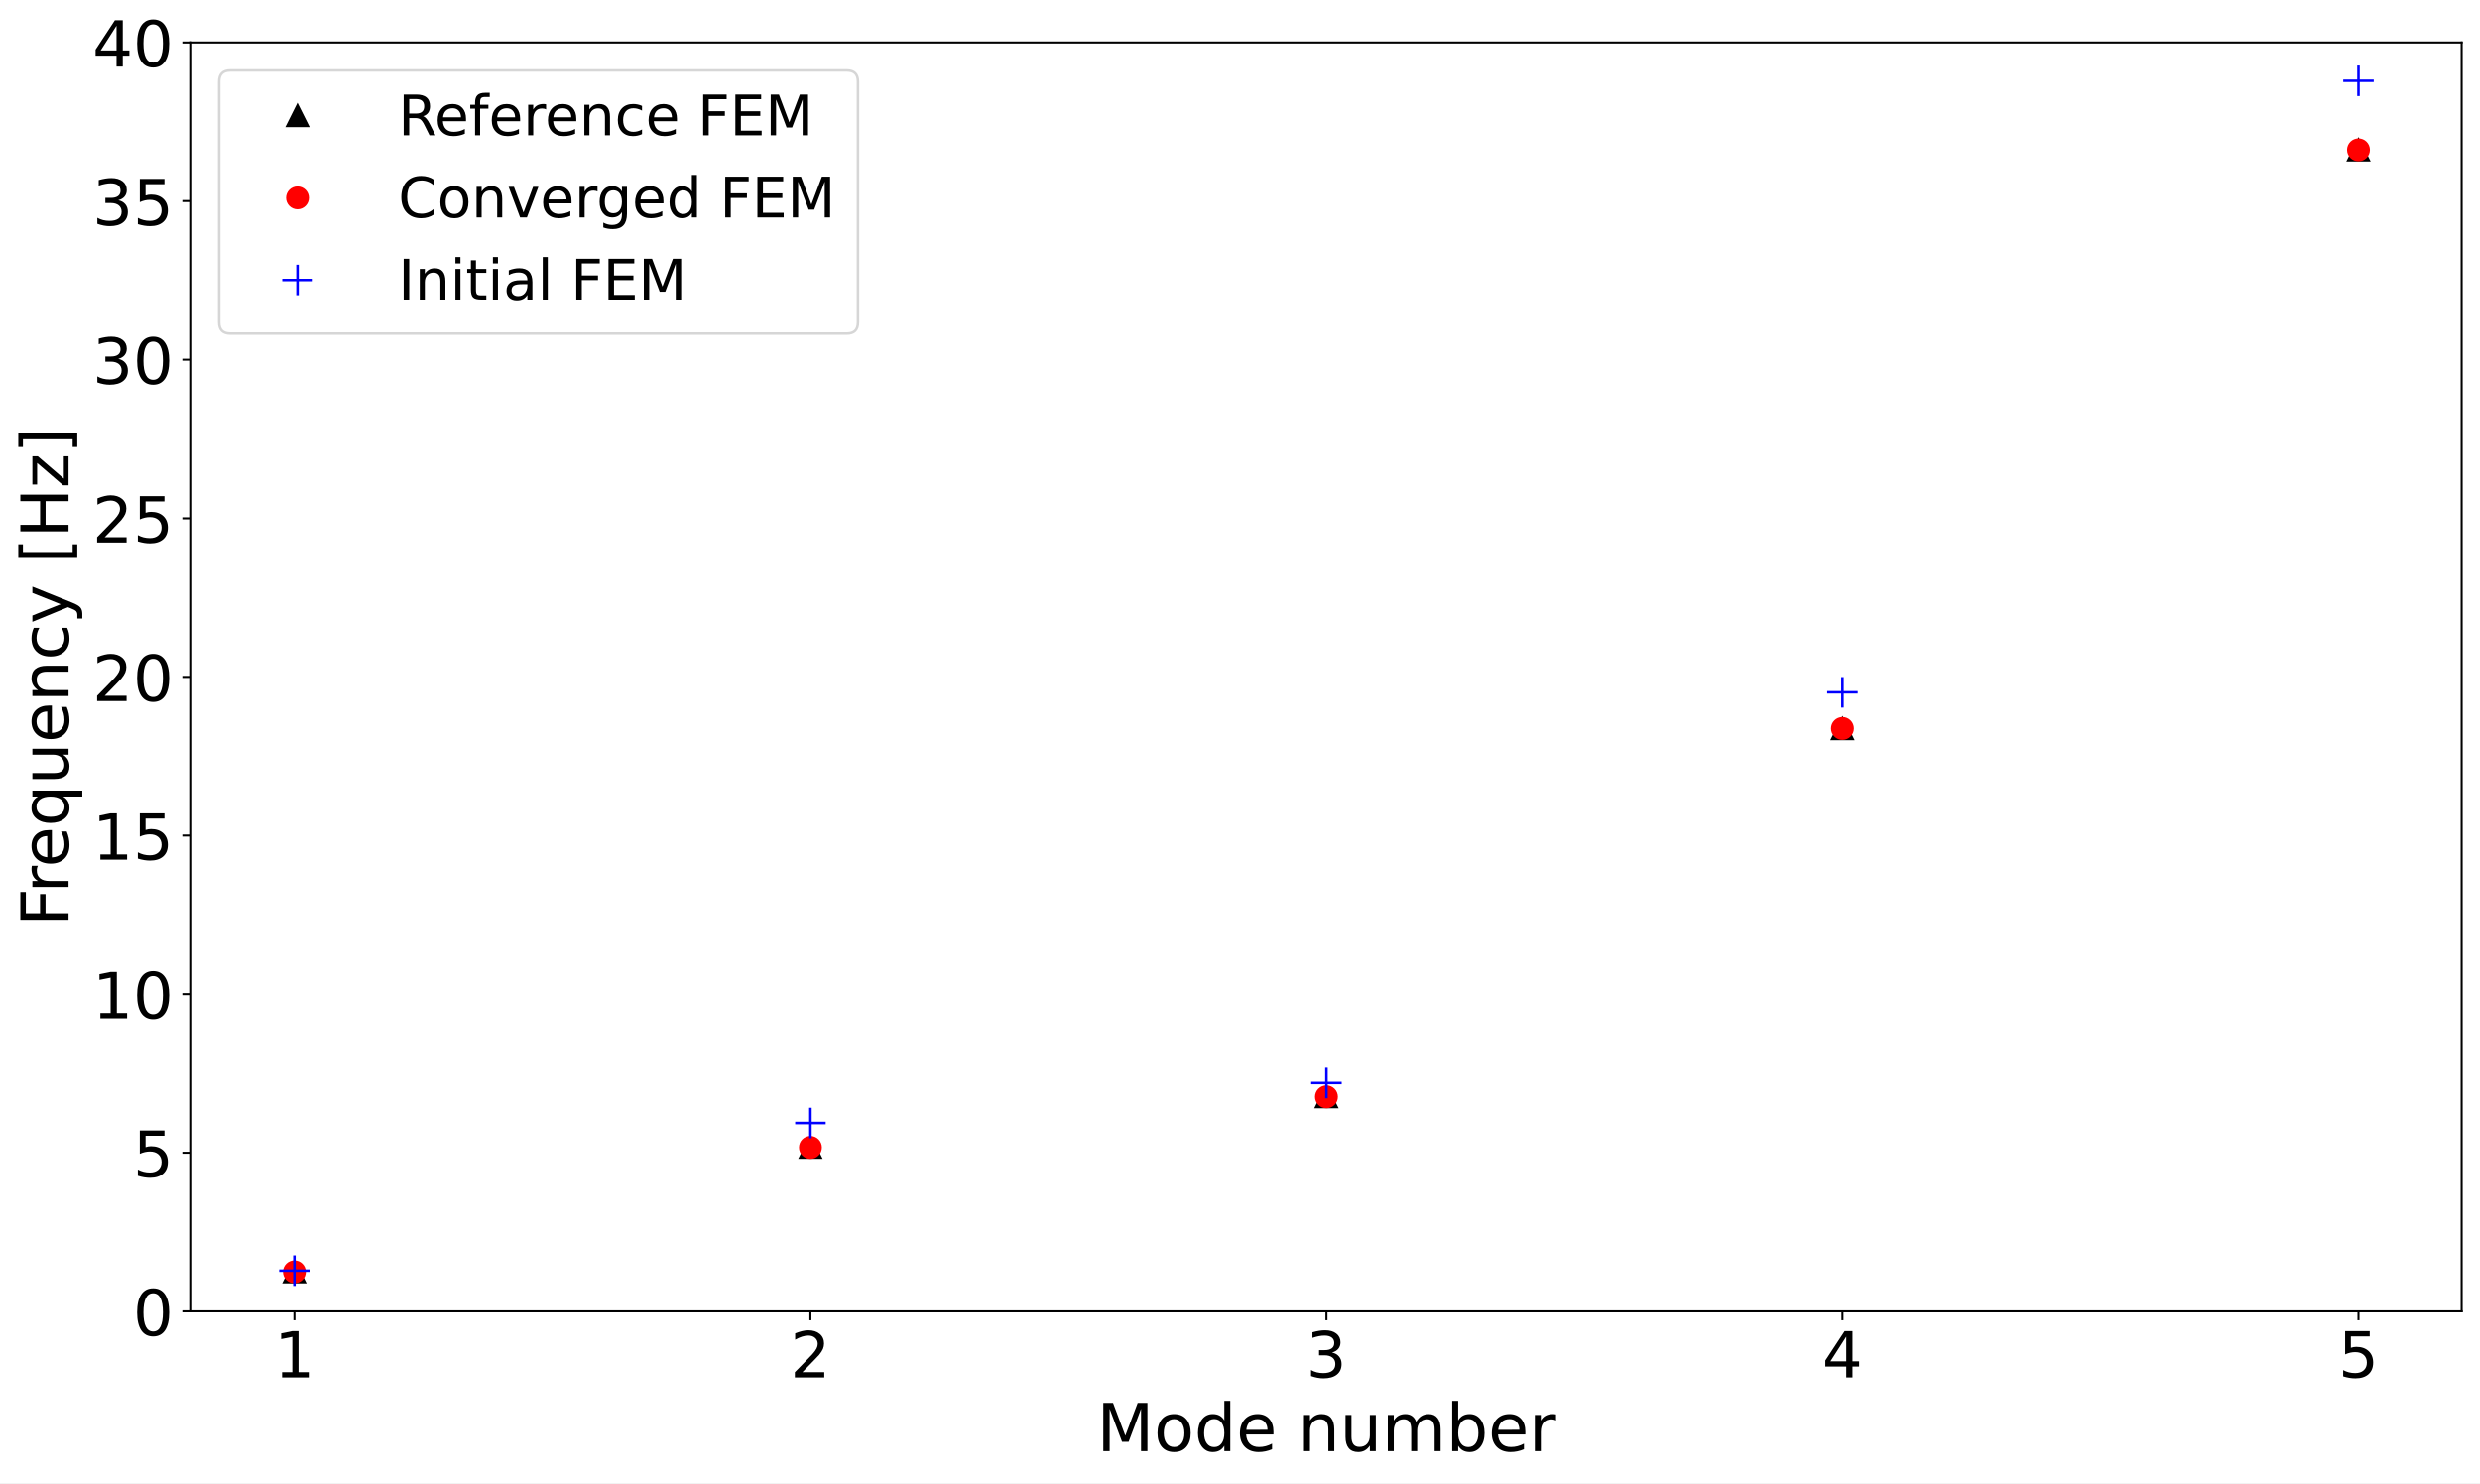
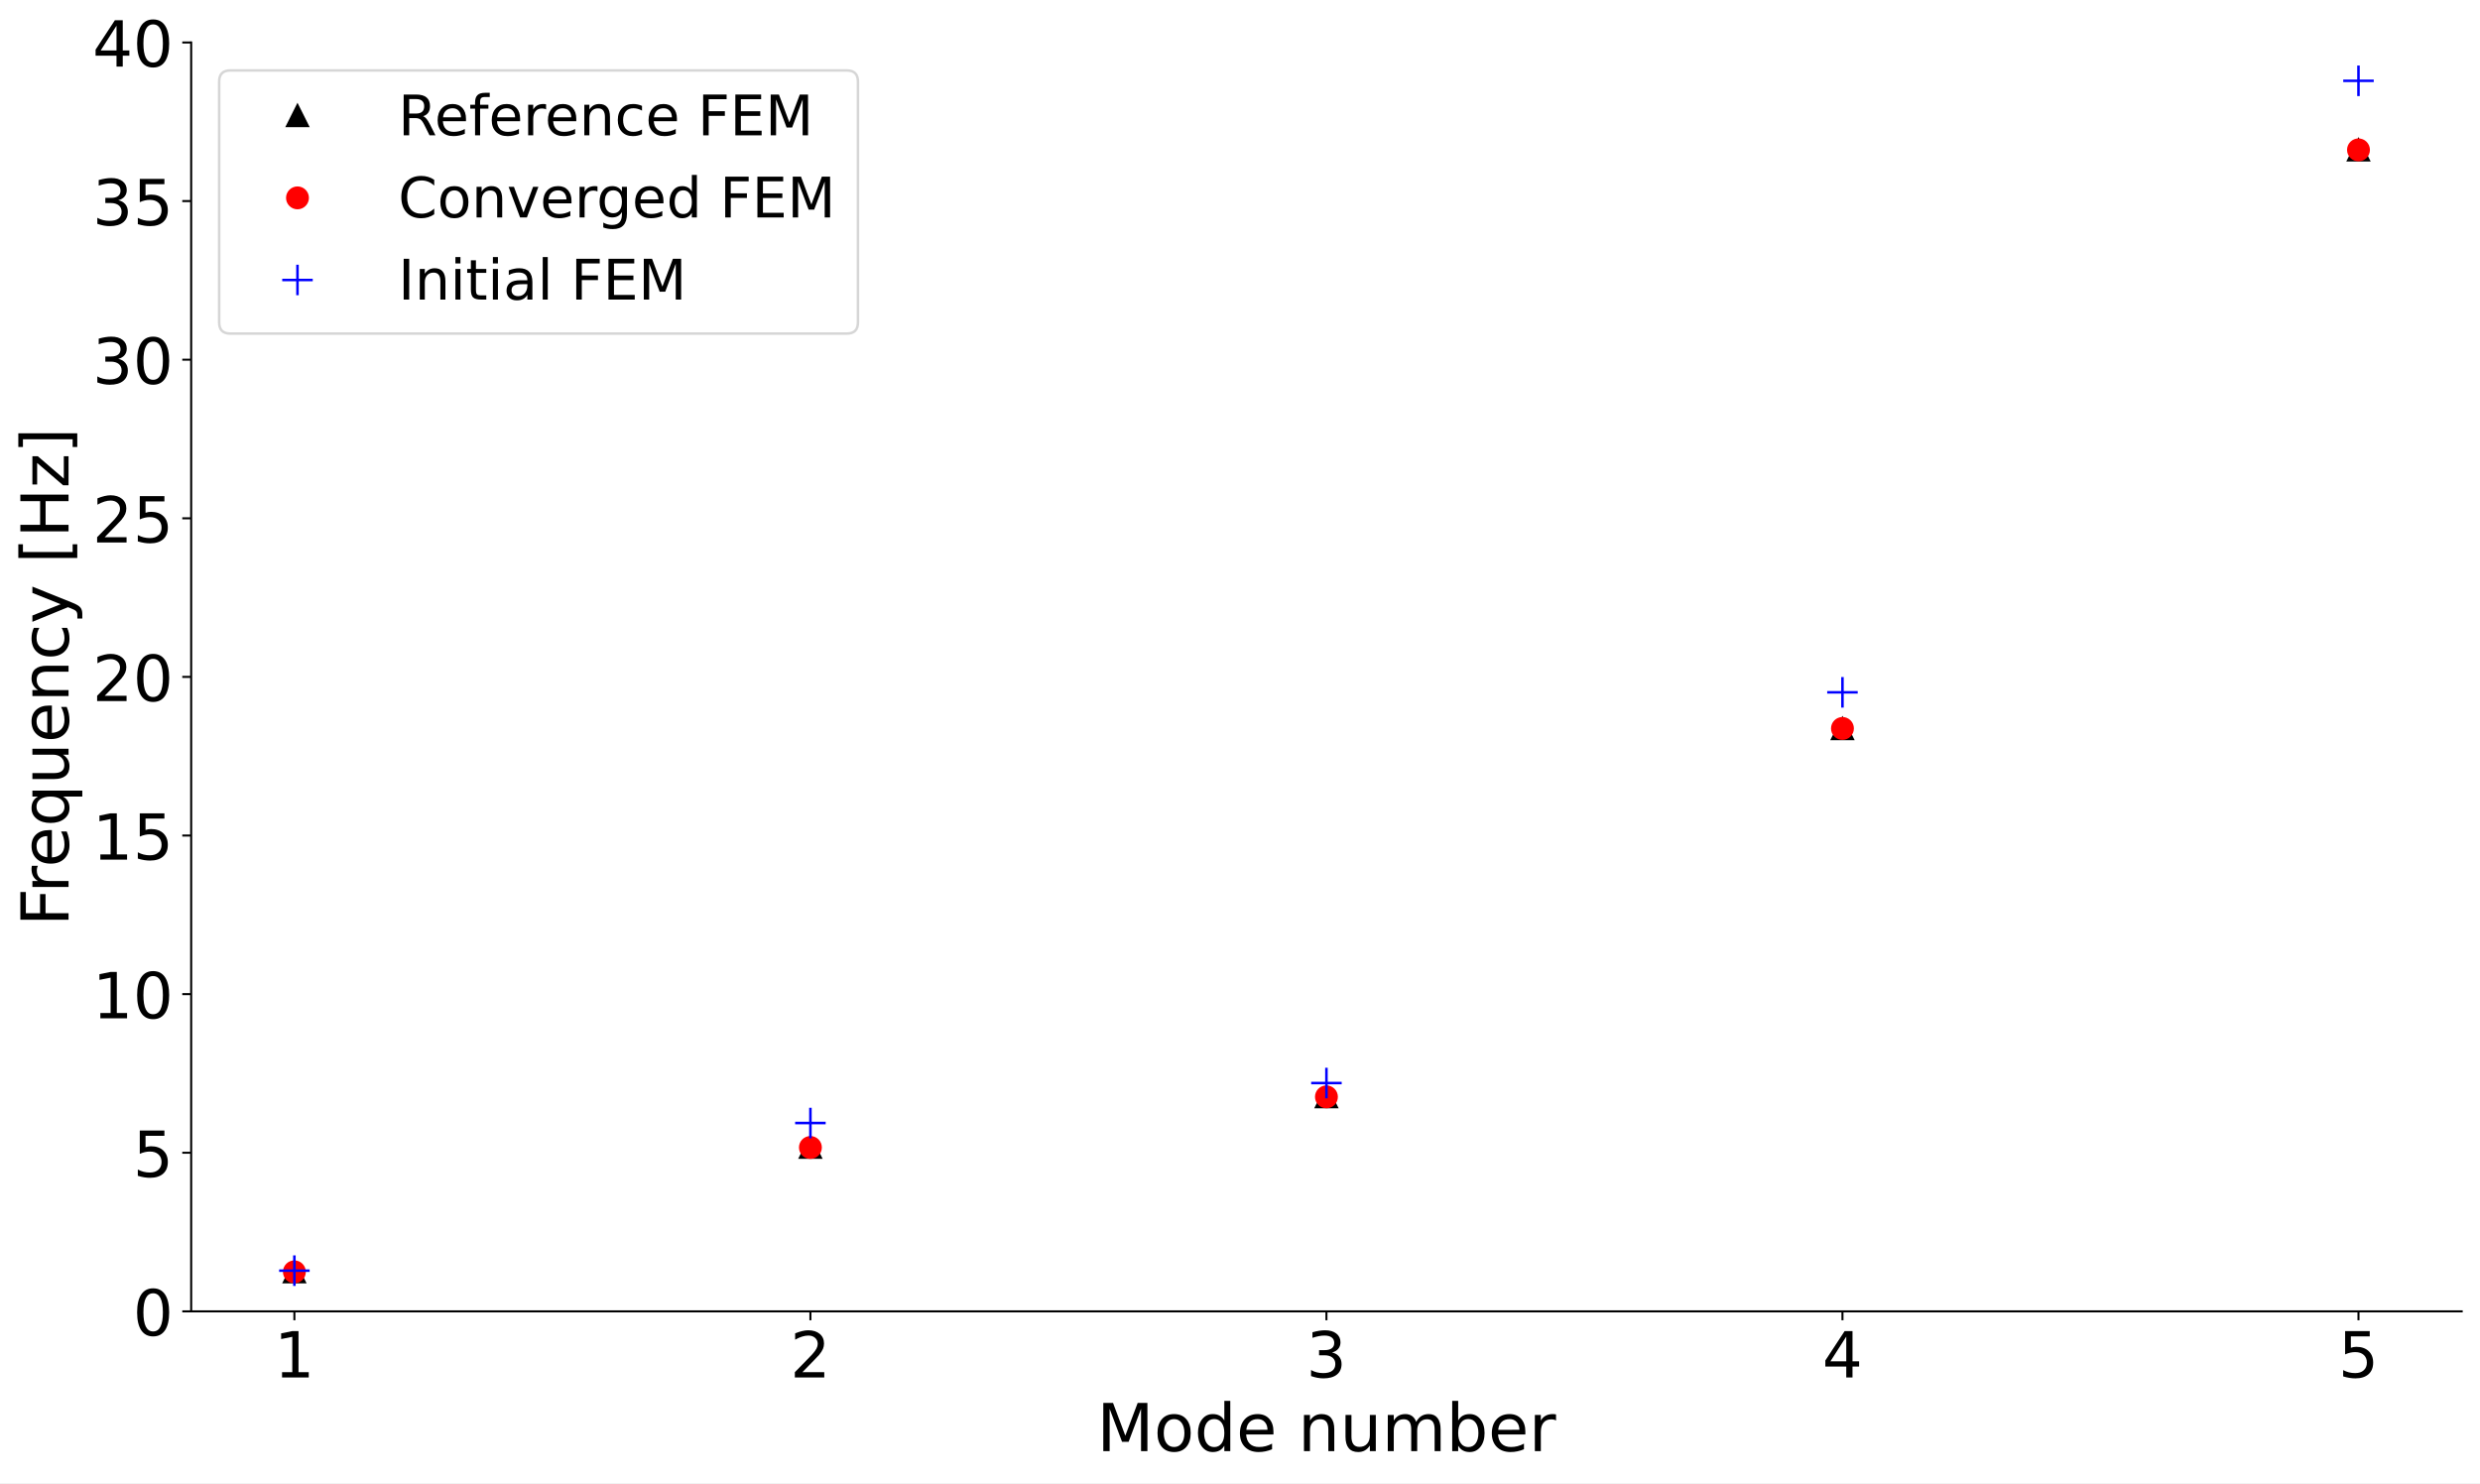
<svg xmlns="http://www.w3.org/2000/svg" xmlns:xlink="http://www.w3.org/1999/xlink" height="583.216pt" version="1.1" viewBox="0 0 975.176 583.216" width="975.176pt">
  <defs>
    <style type="text/css">*{stroke-linecap:butt;stroke-linejoin:round;}</style>
  </defs>
  <g id="figure_1">
    <g id="patch_1">
      <path d="M 0 583.216  L 975.176 583.216  L 975.176 0  L 0 0  z " style="fill:#ffffff;" />
    </g>
    <g id="axes_1">
      <g id="patch_2">
        <path d="M 75.176 515.658  L 967.976 515.658  L 967.976 16.698  L 75.176 16.698  z " style="fill:#ffffff;" />
      </g>
      <g id="matplotlib.axis_1">
        <g id="xtick_1">
          <g id="line2d_1">
            <defs>
-               <path d="M 0 0  L 0 3.5  " id="m6d0c9d21f8" style="stroke:#000000;stroke-width:0.8;" />
-             </defs>
-             <g>
-               <use style="stroke:#000000;stroke-width:0.8;" x="115.757" xlink:href="#m6d0c9d21f8" y="515.658" />
+               <path d="M 0 0  L 0 3.5  " id="m3ef2dc3f6e" style="stroke:#000000;stroke-width:0.8;" />
+             </defs>
+             <g>
+               <use style="stroke:#000000;stroke-width:0.8;" x="115.757" xlink:href="#m3ef2dc3f6e" y="515.658" />
            </g>
          </g>
          <g id="text_1">
            <g transform="translate(107.8043 541.6541)scale(0.25 -0.25)">
              <defs>
                <path d="M 12.406 8.297  L 28.516 8.297  L 28.516 63.922  L 10.984 60.406  L 10.984 69.391  L 28.422 72.906  L 38.281 72.906  L 38.281 8.297  L 54.391 8.297  L 54.391 0  L 12.406 0  z " id="DejaVuSans-49" />
              </defs>
              <use xlink:href="#DejaVuSans-49" />
            </g>
          </g>
        </g>
        <g id="xtick_2">
          <g id="line2d_2">
            <g>
-               <use style="stroke:#000000;stroke-width:0.8;" x="318.667" xlink:href="#m6d0c9d21f8" y="515.658" />
+               <use style="stroke:#000000;stroke-width:0.8;" x="318.667" xlink:href="#m3ef2dc3f6e" y="515.658" />
            </g>
          </g>
          <g id="text_2">
            <g transform="translate(310.7134 541.6541)scale(0.25 -0.25)">
              <defs>
                <path d="M 19.188 8.297  L 53.609 8.297  L 53.609 0  L 7.328 0  L 7.328 8.297  Q 12.938 14.109 22.625 23.891  Q 32.328 33.688 34.812 36.531  Q 39.547 41.844 41.422 45.531  Q 43.312 49.219 43.312 52.781  Q 43.312 58.594 39.234 62.25  Q 35.156 65.922 28.609 65.922  Q 23.969 65.922 18.812 64.312  Q 13.672 62.703 7.812 59.422  L 7.812 69.391  Q 13.766 71.781 18.938 73  Q 24.125 74.219 28.422 74.219  Q 39.75 74.219 46.484 68.547  Q 53.219 62.891 53.219 53.422  Q 53.219 48.922 51.531 44.891  Q 49.859 40.875 45.406 35.406  Q 44.188 33.984 37.641 27.219  Q 31.109 20.453 19.188 8.297  z " id="DejaVuSans-50" />
              </defs>
              <use xlink:href="#DejaVuSans-50" />
            </g>
          </g>
        </g>
        <g id="xtick_3">
          <g id="line2d_3">
            <g>
-               <use style="stroke:#000000;stroke-width:0.8;" x="521.576" xlink:href="#m6d0c9d21f8" y="515.658" />
+               <use style="stroke:#000000;stroke-width:0.8;" x="521.576" xlink:href="#m3ef2dc3f6e" y="515.658" />
            </g>
          </g>
          <g id="text_3">
            <g transform="translate(513.6225 541.6541)scale(0.25 -0.25)">
              <defs>
                <path d="M 40.578 39.312  Q 47.656 37.797 51.625 33  Q 55.609 28.219 55.609 21.188  Q 55.609 10.406 48.188 4.484  Q 40.766 -1.422 27.094 -1.422  Q 22.516 -1.422 17.656 -0.516  Q 12.797 0.391 7.625 2.203  L 7.625 11.719  Q 11.719 9.328 16.594 8.109  Q 21.484 6.891 26.812 6.891  Q 36.078 6.891 40.938 10.547  Q 45.797 14.203 45.797 21.188  Q 45.797 27.641 41.281 31.266  Q 36.766 34.906 28.719 34.906  L 20.219 34.906  L 20.219 43.016  L 29.109 43.016  Q 36.375 43.016 40.234 45.922  Q 44.094 48.828 44.094 54.297  Q 44.094 59.906 40.109 62.906  Q 36.141 65.922 28.719 65.922  Q 24.656 65.922 20.016 65.031  Q 15.375 64.156 9.812 62.312  L 9.812 71.094  Q 15.438 72.656 20.344 73.438  Q 25.25 74.219 29.594 74.219  Q 40.828 74.219 47.359 69.109  Q 53.906 64.016 53.906 55.328  Q 53.906 49.266 50.438 45.094  Q 46.969 40.922 40.578 39.312  z " id="DejaVuSans-51" />
              </defs>
              <use xlink:href="#DejaVuSans-51" />
            </g>
          </g>
        </g>
        <g id="xtick_4">
          <g id="line2d_4">
            <g>
-               <use style="stroke:#000000;stroke-width:0.8;" x="724.485" xlink:href="#m6d0c9d21f8" y="515.658" />
+               <use style="stroke:#000000;stroke-width:0.8;" x="724.485" xlink:href="#m3ef2dc3f6e" y="515.658" />
            </g>
          </g>
          <g id="text_4">
            <g transform="translate(716.5316 541.6541)scale(0.25 -0.25)">
              <defs>
                <path d="M 37.797 64.312  L 12.891 25.391  L 37.797 25.391  z M 35.203 72.906  L 47.609 72.906  L 47.609 25.391  L 58.016 25.391  L 58.016 17.188  L 47.609 17.188  L 47.609 0  L 37.797 0  L 37.797 17.188  L 4.891 17.188  L 4.891 26.703  z " id="DejaVuSans-52" />
              </defs>
              <use xlink:href="#DejaVuSans-52" />
            </g>
          </g>
        </g>
        <g id="xtick_5">
          <g id="line2d_5">
            <g>
-               <use style="stroke:#000000;stroke-width:0.8;" x="927.394" xlink:href="#m6d0c9d21f8" y="515.658" />
+               <use style="stroke:#000000;stroke-width:0.8;" x="927.394" xlink:href="#m3ef2dc3f6e" y="515.658" />
            </g>
          </g>
          <g id="text_5">
            <g transform="translate(919.4407 541.6541)scale(0.25 -0.25)">
              <defs>
                <path d="M 10.797 72.906  L 49.516 72.906  L 49.516 64.594  L 19.828 64.594  L 19.828 46.734  Q 21.969 47.469 24.109 47.828  Q 26.266 48.188 28.422 48.188  Q 40.625 48.188 47.75 41.5  Q 54.891 34.812 54.891 23.391  Q 54.891 11.625 47.562 5.094  Q 40.234 -1.422 26.906 -1.422  Q 22.312 -1.422 17.547 -0.641  Q 12.797 0.141 7.719 1.703  L 7.719 11.625  Q 12.109 9.234 16.797 8.062  Q 21.484 6.891 26.703 6.891  Q 35.156 6.891 40.078 11.328  Q 45.016 15.766 45.016 23.391  Q 45.016 31 40.078 35.438  Q 35.156 39.891 26.703 39.891  Q 22.75 39.891 18.812 39.016  Q 14.891 38.141 10.797 36.281  z " id="DejaVuSans-53" />
              </defs>
              <use xlink:href="#DejaVuSans-53" />
            </g>
          </g>
        </g>
        <g id="text_6">
          <g transform="translate(431.2845 570.6093)scale(0.26 -0.26)">
            <defs>
              <path d="M 9.812 72.906  L 24.516 72.906  L 43.109 23.297  L 61.812 72.906  L 76.516 72.906  L 76.516 0  L 66.891 0  L 66.891 64.016  L 48.094 14.016  L 38.188 14.016  L 19.391 64.016  L 19.391 0  L 9.812 0  z " id="DejaVuSans-77" />
              <path d="M 30.609 48.391  Q 23.391 48.391 19.188 42.75  Q 14.984 37.109 14.984 27.297  Q 14.984 17.484 19.156 11.844  Q 23.344 6.203 30.609 6.203  Q 37.797 6.203 41.984 11.859  Q 46.188 17.531 46.188 27.297  Q 46.188 37.016 41.984 42.703  Q 37.797 48.391 30.609 48.391  z M 30.609 56  Q 42.328 56 49.016 48.375  Q 55.719 40.766 55.719 27.297  Q 55.719 13.875 49.016 6.219  Q 42.328 -1.422 30.609 -1.422  Q 18.844 -1.422 12.172 6.219  Q 5.516 13.875 5.516 27.297  Q 5.516 40.766 12.172 48.375  Q 18.844 56 30.609 56  z " id="DejaVuSans-111" />
              <path d="M 45.406 46.391  L 45.406 75.984  L 54.391 75.984  L 54.391 0  L 45.406 0  L 45.406 8.203  Q 42.578 3.328 38.25 0.953  Q 33.938 -1.422 27.875 -1.422  Q 17.969 -1.422 11.734 6.484  Q 5.516 14.406 5.516 27.297  Q 5.516 40.188 11.734 48.094  Q 17.969 56 27.875 56  Q 33.938 56 38.25 53.625  Q 42.578 51.266 45.406 46.391  z M 14.797 27.297  Q 14.797 17.391 18.875 11.75  Q 22.953 6.109 30.078 6.109  Q 37.203 6.109 41.297 11.75  Q 45.406 17.391 45.406 27.297  Q 45.406 37.203 41.297 42.844  Q 37.203 48.484 30.078 48.484  Q 22.953 48.484 18.875 42.844  Q 14.797 37.203 14.797 27.297  z " id="DejaVuSans-100" />
              <path d="M 56.203 29.594  L 56.203 25.203  L 14.891 25.203  Q 15.484 15.922 20.484 11.062  Q 25.484 6.203 34.422 6.203  Q 39.594 6.203 44.453 7.469  Q 49.312 8.734 54.109 11.281  L 54.109 2.781  Q 49.266 0.734 44.188 -0.344  Q 39.109 -1.422 33.891 -1.422  Q 20.797 -1.422 13.156 6.188  Q 5.516 13.812 5.516 26.812  Q 5.516 40.234 12.766 48.109  Q 20.016 56 32.328 56  Q 43.359 56 49.781 48.891  Q 56.203 41.797 56.203 29.594  z M 47.219 32.234  Q 47.125 39.594 43.094 43.984  Q 39.062 48.391 32.422 48.391  Q 24.906 48.391 20.391 44.141  Q 15.875 39.891 15.188 32.172  z " id="DejaVuSans-101" />
              <path id="DejaVuSans-32" />
              <path d="M 54.891 33.016  L 54.891 0  L 45.906 0  L 45.906 32.719  Q 45.906 40.484 42.875 44.328  Q 39.844 48.188 33.797 48.188  Q 26.516 48.188 22.312 43.547  Q 18.109 38.922 18.109 30.906  L 18.109 0  L 9.078 0  L 9.078 54.688  L 18.109 54.688  L 18.109 46.188  Q 21.344 51.125 25.703 53.562  Q 30.078 56 35.797 56  Q 45.219 56 50.047 50.172  Q 54.891 44.344 54.891 33.016  z " id="DejaVuSans-110" />
              <path d="M 8.5 21.578  L 8.5 54.688  L 17.484 54.688  L 17.484 21.922  Q 17.484 14.156 20.5 10.266  Q 23.531 6.391 29.594 6.391  Q 36.859 6.391 41.078 11.031  Q 45.312 15.672 45.312 23.688  L 45.312 54.688  L 54.297 54.688  L 54.297 0  L 45.312 0  L 45.312 8.406  Q 42.047 3.422 37.719 1  Q 33.406 -1.422 27.688 -1.422  Q 18.266 -1.422 13.375 4.438  Q 8.5 10.297 8.5 21.578  z M 31.109 56  z " id="DejaVuSans-117" />
              <path d="M 52 44.188  Q 55.375 50.25 60.062 53.125  Q 64.75 56 71.094 56  Q 79.641 56 84.281 50.016  Q 88.922 44.047 88.922 33.016  L 88.922 0  L 79.891 0  L 79.891 32.719  Q 79.891 40.578 77.094 44.375  Q 74.312 48.188 68.609 48.188  Q 61.625 48.188 57.562 43.547  Q 53.516 38.922 53.516 30.906  L 53.516 0  L 44.484 0  L 44.484 32.719  Q 44.484 40.625 41.703 44.406  Q 38.922 48.188 33.109 48.188  Q 26.219 48.188 22.156 43.531  Q 18.109 38.875 18.109 30.906  L 18.109 0  L 9.078 0  L 9.078 54.688  L 18.109 54.688  L 18.109 46.188  Q 21.188 51.219 25.484 53.609  Q 29.781 56 35.688 56  Q 41.656 56 45.828 52.969  Q 50 49.953 52 44.188  z " id="DejaVuSans-109" />
              <path d="M 48.688 27.297  Q 48.688 37.203 44.609 42.844  Q 40.531 48.484 33.406 48.484  Q 26.266 48.484 22.188 42.844  Q 18.109 37.203 18.109 27.297  Q 18.109 17.391 22.188 11.75  Q 26.266 6.109 33.406 6.109  Q 40.531 6.109 44.609 11.75  Q 48.688 17.391 48.688 27.297  z M 18.109 46.391  Q 20.953 51.266 25.266 53.625  Q 29.594 56 35.594 56  Q 45.562 56 51.781 48.094  Q 58.016 40.188 58.016 27.297  Q 58.016 14.406 51.781 6.484  Q 45.562 -1.422 35.594 -1.422  Q 29.594 -1.422 25.266 0.953  Q 20.953 3.328 18.109 8.203  L 18.109 0  L 9.078 0  L 9.078 75.984  L 18.109 75.984  z " id="DejaVuSans-98" />
              <path d="M 41.109 46.297  Q 39.594 47.172 37.812 47.578  Q 36.031 48 33.891 48  Q 26.266 48 22.188 43.047  Q 18.109 38.094 18.109 28.812  L 18.109 0  L 9.078 0  L 9.078 54.688  L 18.109 54.688  L 18.109 46.188  Q 20.953 51.172 25.484 53.578  Q 30.031 56 36.531 56  Q 37.453 56 38.578 55.875  Q 39.703 55.766 41.062 55.516  z " id="DejaVuSans-114" />
            </defs>
            <use xlink:href="#DejaVuSans-77" />
            <use x="86.279" xlink:href="#DejaVuSans-111" />
            <use x="147.461" xlink:href="#DejaVuSans-100" />
            <use x="210.938" xlink:href="#DejaVuSans-101" />
            <use x="272.461" xlink:href="#DejaVuSans-32" />
            <use x="304.248" xlink:href="#DejaVuSans-110" />
            <use x="367.627" xlink:href="#DejaVuSans-117" />
            <use x="431.006" xlink:href="#DejaVuSans-109" />
            <use x="528.418" xlink:href="#DejaVuSans-98" />
            <use x="591.895" xlink:href="#DejaVuSans-101" />
            <use x="653.418" xlink:href="#DejaVuSans-114" />
          </g>
        </g>
      </g>
      <g id="matplotlib.axis_2">
        <g id="ytick_1">
          <g id="line2d_6">
            <defs>
-               <path d="M 0 0  L -3.5 0  " id="mc0104d3420" style="stroke:#000000;stroke-width:0.8;" />
-             </defs>
-             <g>
-               <use style="stroke:#000000;stroke-width:0.8;" x="75.176" xlink:href="#mc0104d3420" y="515.658" />
+               <path d="M 0 0  L -3.5 0  " id="m5cfdc9863b" style="stroke:#000000;stroke-width:0.8;" />
+             </defs>
+             <g>
+               <use style="stroke:#000000;stroke-width:0.8;" x="75.176" xlink:href="#m5cfdc9863b" y="515.658" />
            </g>
          </g>
          <g id="text_7">
            <g transform="translate(52.26937 525.1561)scale(0.25 -0.25)">
              <defs>
                <path d="M 31.781 66.406  Q 24.172 66.406 20.328 58.906  Q 16.5 51.422 16.5 36.375  Q 16.5 21.391 20.328 13.891  Q 24.172 6.391 31.781 6.391  Q 39.453 6.391 43.281 13.891  Q 47.125 21.391 47.125 36.375  Q 47.125 51.422 43.281 58.906  Q 39.453 66.406 31.781 66.406  z M 31.781 74.219  Q 44.047 74.219 50.516 64.516  Q 56.984 54.828 56.984 36.375  Q 56.984 17.969 50.516 8.266  Q 44.047 -1.422 31.781 -1.422  Q 19.531 -1.422 13.062 8.266  Q 6.594 17.969 6.594 36.375  Q 6.594 54.828 13.062 64.516  Q 19.531 74.219 31.781 74.219  z " id="DejaVuSans-48" />
              </defs>
              <use xlink:href="#DejaVuSans-48" />
            </g>
          </g>
        </g>
        <g id="ytick_2">
          <g id="line2d_7">
            <g>
-               <use style="stroke:#000000;stroke-width:0.8;" x="75.176" xlink:href="#mc0104d3420" y="453.288" />
+               <use style="stroke:#000000;stroke-width:0.8;" x="75.176" xlink:href="#m5cfdc9863b" y="453.288" />
            </g>
          </g>
          <g id="text_8">
            <g transform="translate(52.26937 462.7861)scale(0.25 -0.25)">
              <use xlink:href="#DejaVuSans-53" />
            </g>
          </g>
        </g>
        <g id="ytick_3">
          <g id="line2d_8">
            <g>
-               <use style="stroke:#000000;stroke-width:0.8;" x="75.176" xlink:href="#mc0104d3420" y="390.918" />
+               <use style="stroke:#000000;stroke-width:0.8;" x="75.176" xlink:href="#m5cfdc9863b" y="390.918" />
            </g>
          </g>
          <g id="text_9">
            <g transform="translate(36.36312 400.4161)scale(0.25 -0.25)">
              <use xlink:href="#DejaVuSans-49" />
              <use x="63.623" xlink:href="#DejaVuSans-48" />
            </g>
          </g>
        </g>
        <g id="ytick_4">
          <g id="line2d_9">
            <g>
-               <use style="stroke:#000000;stroke-width:0.8;" x="75.176" xlink:href="#mc0104d3420" y="328.548" />
+               <use style="stroke:#000000;stroke-width:0.8;" x="75.176" xlink:href="#m5cfdc9863b" y="328.548" />
            </g>
          </g>
          <g id="text_10">
            <g transform="translate(36.36312 338.0461)scale(0.25 -0.25)">
              <use xlink:href="#DejaVuSans-49" />
              <use x="63.623" xlink:href="#DejaVuSans-53" />
            </g>
          </g>
        </g>
        <g id="ytick_5">
          <g id="line2d_10">
            <g>
-               <use style="stroke:#000000;stroke-width:0.8;" x="75.176" xlink:href="#mc0104d3420" y="266.178" />
+               <use style="stroke:#000000;stroke-width:0.8;" x="75.176" xlink:href="#m5cfdc9863b" y="266.178" />
            </g>
          </g>
          <g id="text_11">
            <g transform="translate(36.36312 275.6761)scale(0.25 -0.25)">
              <use xlink:href="#DejaVuSans-50" />
              <use x="63.623" xlink:href="#DejaVuSans-48" />
            </g>
          </g>
        </g>
        <g id="ytick_6">
          <g id="line2d_11">
            <g>
-               <use style="stroke:#000000;stroke-width:0.8;" x="75.176" xlink:href="#mc0104d3420" y="203.808" />
+               <use style="stroke:#000000;stroke-width:0.8;" x="75.176" xlink:href="#m5cfdc9863b" y="203.808" />
            </g>
          </g>
          <g id="text_12">
            <g transform="translate(36.36312 213.3061)scale(0.25 -0.25)">
              <use xlink:href="#DejaVuSans-50" />
              <use x="63.623" xlink:href="#DejaVuSans-53" />
            </g>
          </g>
        </g>
        <g id="ytick_7">
          <g id="line2d_12">
            <g>
-               <use style="stroke:#000000;stroke-width:0.8;" x="75.176" xlink:href="#mc0104d3420" y="141.438" />
+               <use style="stroke:#000000;stroke-width:0.8;" x="75.176" xlink:href="#m5cfdc9863b" y="141.438" />
            </g>
          </g>
          <g id="text_13">
            <g transform="translate(36.36312 150.9361)scale(0.25 -0.25)">
              <use xlink:href="#DejaVuSans-51" />
              <use x="63.623" xlink:href="#DejaVuSans-48" />
            </g>
          </g>
        </g>
        <g id="ytick_8">
          <g id="line2d_13">
            <g>
-               <use style="stroke:#000000;stroke-width:0.8;" x="75.176" xlink:href="#mc0104d3420" y="79.068" />
+               <use style="stroke:#000000;stroke-width:0.8;" x="75.176" xlink:href="#m5cfdc9863b" y="79.068" />
            </g>
          </g>
          <g id="text_14">
            <g transform="translate(36.36312 88.56609)scale(0.25 -0.25)">
              <use xlink:href="#DejaVuSans-51" />
              <use x="63.623" xlink:href="#DejaVuSans-53" />
            </g>
          </g>
        </g>
        <g id="ytick_9">
          <g id="line2d_14">
            <g>
-               <use style="stroke:#000000;stroke-width:0.8;" x="75.176" xlink:href="#mc0104d3420" y="16.698" />
+               <use style="stroke:#000000;stroke-width:0.8;" x="75.176" xlink:href="#m5cfdc9863b" y="16.698" />
            </g>
          </g>
          <g id="text_15">
            <g transform="translate(36.36312 26.19609)scale(0.25 -0.25)">
              <use xlink:href="#DejaVuSans-52" />
              <use x="63.623" xlink:href="#DejaVuSans-48" />
            </g>
          </g>
        </g>
        <g id="text_16">
          <g transform="translate(26.95594 364.2102)rotate(-90)scale(0.26 -0.26)">
            <defs>
              <path d="M 9.812 72.906  L 51.703 72.906  L 51.703 64.594  L 19.672 64.594  L 19.672 43.109  L 48.578 43.109  L 48.578 34.812  L 19.672 34.812  L 19.672 0  L 9.812 0  z " id="DejaVuSans-70" />
              <path d="M 14.797 27.297  Q 14.797 17.391 18.875 11.75  Q 22.953 6.109 30.078 6.109  Q 37.203 6.109 41.297 11.75  Q 45.406 17.391 45.406 27.297  Q 45.406 37.203 41.297 42.844  Q 37.203 48.484 30.078 48.484  Q 22.953 48.484 18.875 42.844  Q 14.797 37.203 14.797 27.297  z M 45.406 8.203  Q 42.578 3.328 38.25 0.953  Q 33.938 -1.422 27.875 -1.422  Q 17.969 -1.422 11.734 6.484  Q 5.516 14.406 5.516 27.297  Q 5.516 40.188 11.734 48.094  Q 17.969 56 27.875 56  Q 33.938 56 38.25 53.625  Q 42.578 51.266 45.406 46.391  L 45.406 54.688  L 54.391 54.688  L 54.391 -20.797  L 45.406 -20.797  z " id="DejaVuSans-113" />
              <path d="M 48.781 52.594  L 48.781 44.188  Q 44.969 46.297 41.141 47.344  Q 37.312 48.391 33.406 48.391  Q 24.656 48.391 19.812 42.844  Q 14.984 37.312 14.984 27.297  Q 14.984 17.281 19.812 11.734  Q 24.656 6.203 33.406 6.203  Q 37.312 6.203 41.141 7.25  Q 44.969 8.297 48.781 10.406  L 48.781 2.094  Q 45.016 0.344 40.984 -0.531  Q 36.969 -1.422 32.422 -1.422  Q 20.062 -1.422 12.781 6.344  Q 5.516 14.109 5.516 27.297  Q 5.516 40.672 12.859 48.328  Q 20.219 56 33.016 56  Q 37.156 56 41.109 55.141  Q 45.062 54.297 48.781 52.594  z " id="DejaVuSans-99" />
              <path d="M 32.172 -5.078  Q 28.375 -14.844 24.75 -17.812  Q 21.141 -20.797 15.094 -20.797  L 7.906 -20.797  L 7.906 -13.281  L 13.188 -13.281  Q 16.891 -13.281 18.938 -11.516  Q 21 -9.766 23.484 -3.219  L 25.094 0.875  L 2.984 54.688  L 12.5 54.688  L 29.594 11.922  L 46.688 54.688  L 56.203 54.688  z " id="DejaVuSans-121" />
              <path d="M 8.594 75.984  L 29.297 75.984  L 29.297 69  L 17.578 69  L 17.578 -6.203  L 29.297 -6.203  L 29.297 -13.188  L 8.594 -13.188  z " id="DejaVuSans-91" />
              <path d="M 9.812 72.906  L 19.672 72.906  L 19.672 43.016  L 55.516 43.016  L 55.516 72.906  L 65.375 72.906  L 65.375 0  L 55.516 0  L 55.516 34.719  L 19.672 34.719  L 19.672 0  L 9.812 0  z " id="DejaVuSans-72" />
              <path d="M 5.516 54.688  L 48.188 54.688  L 48.188 46.484  L 14.406 7.172  L 48.188 7.172  L 48.188 0  L 4.297 0  L 4.297 8.203  L 38.094 47.516  L 5.516 47.516  z " id="DejaVuSans-122" />
              <path d="M 30.422 75.984  L 30.422 -13.188  L 9.719 -13.188  L 9.719 -6.203  L 21.391 -6.203  L 21.391 69  L 9.719 69  L 9.719 75.984  z " id="DejaVuSans-93" />
            </defs>
            <use xlink:href="#DejaVuSans-70" />
            <use x="50.27" xlink:href="#DejaVuSans-114" />
            <use x="89.133" xlink:href="#DejaVuSans-101" />
            <use x="150.656" xlink:href="#DejaVuSans-113" />
            <use x="214.133" xlink:href="#DejaVuSans-117" />
            <use x="277.512" xlink:href="#DejaVuSans-101" />
            <use x="339.035" xlink:href="#DejaVuSans-110" />
            <use x="402.414" xlink:href="#DejaVuSans-99" />
            <use x="457.395" xlink:href="#DejaVuSans-121" />
            <use x="516.574" xlink:href="#DejaVuSans-32" />
            <use x="548.361" xlink:href="#DejaVuSans-91" />
            <use x="587.375" xlink:href="#DejaVuSans-72" />
            <use x="662.57" xlink:href="#DejaVuSans-122" />
            <use x="715.061" xlink:href="#DejaVuSans-93" />
          </g>
        </g>
      </g>
      <g id="line2d_15">
        <defs>
-           <path d="M 0 -4  L -4 4  L 4 4  z " id="m875c23919a" style="stroke:#000000;stroke-linejoin:miter;" />
+           <path d="M 0 -4  L -4 4  L 4 4  z " id="mc42e6bc011" style="stroke:#000000;stroke-linejoin:miter;" />
        </defs>
-         <g clip-path="url(#p6569b85e02)">
-           <use style="stroke:#000000;stroke-linejoin:miter;" x="115.757" xlink:href="#m875c23919a" y="500.146" />
-           <use style="stroke:#000000;stroke-linejoin:miter;" x="318.667" xlink:href="#m875c23919a" y="451.172" />
-           <use style="stroke:#000000;stroke-linejoin:miter;" x="521.576" xlink:href="#m875c23919a" y="431.314" />
-           <use style="stroke:#000000;stroke-linejoin:miter;" x="724.485" xlink:href="#m875c23919a" y="286.577" />
-           <use style="stroke:#000000;stroke-linejoin:miter;" x="927.394" xlink:href="#m875c23919a" y="59.015" />
+         <g clip-path="url(#pc7ca9361f5)">
+           <use style="stroke:#000000;stroke-linejoin:miter;" x="115.757" xlink:href="#mc42e6bc011" y="500.146" />
+           <use style="stroke:#000000;stroke-linejoin:miter;" x="318.667" xlink:href="#mc42e6bc011" y="451.172" />
+           <use style="stroke:#000000;stroke-linejoin:miter;" x="521.576" xlink:href="#mc42e6bc011" y="431.314" />
+           <use style="stroke:#000000;stroke-linejoin:miter;" x="724.485" xlink:href="#mc42e6bc011" y="286.577" />
+           <use style="stroke:#000000;stroke-linejoin:miter;" x="927.394" xlink:href="#mc42e6bc011" y="59.015" />
        </g>
      </g>
      <g id="line2d_16">
        <defs>
-           <path d="M 0 4  C 1.061 4 2.078 3.579 2.828 2.828  C 3.579 2.078 4 1.061 4 0  C 4 -1.061 3.579 -2.078 2.828 -2.828  C 2.078 -3.579 1.061 -4 0 -4  C -1.061 -4 -2.078 -3.579 -2.828 -2.828  C -3.579 -2.078 -4 -1.061 -4 0  C -4 1.061 -3.579 2.078 -2.828 2.828  C -2.078 3.579 -1.061 4 0 4  z " id="m4bd89c807a" style="stroke:#ff0000;" />
+           <path d="M 0 4  C 1.061 4 2.078 3.579 2.828 2.828  C 3.579 2.078 4 1.061 4 0  C 4 -1.061 3.579 -2.078 2.828 -2.828  C 2.078 -3.579 1.061 -4 0 -4  C -1.061 -4 -2.078 -3.579 -2.828 -2.828  C -3.579 -2.078 -4 -1.061 -4 0  C -4 1.061 -3.579 2.078 -2.828 2.828  C -2.078 3.579 -1.061 4 0 4  z " id="m99e442d53b" style="stroke:#ff0000;" />
        </defs>
-         <g clip-path="url(#p6569b85e02)">
-           <use style="fill:#ff0000;stroke:#ff0000;" x="115.757" xlink:href="#m4bd89c807a" y="500.123" />
-           <use style="fill:#ff0000;stroke:#ff0000;" x="318.667" xlink:href="#m4bd89c807a" y="451.214" />
-           <use style="fill:#ff0000;stroke:#ff0000;" x="521.576" xlink:href="#m4bd89c807a" y="431.311" />
-           <use style="fill:#ff0000;stroke:#ff0000;" x="724.485" xlink:href="#m4bd89c807a" y="286.442" />
-           <use style="fill:#ff0000;stroke:#ff0000;" x="927.394" xlink:href="#m4bd89c807a" y="58.936" />
+         <g clip-path="url(#pc7ca9361f5)">
+           <use style="fill:#ff0000;stroke:#ff0000;" x="115.757" xlink:href="#m99e442d53b" y="500.123" />
+           <use style="fill:#ff0000;stroke:#ff0000;" x="318.667" xlink:href="#m99e442d53b" y="451.214" />
+           <use style="fill:#ff0000;stroke:#ff0000;" x="521.576" xlink:href="#m99e442d53b" y="431.311" />
+           <use style="fill:#ff0000;stroke:#ff0000;" x="724.485" xlink:href="#m99e442d53b" y="286.442" />
+           <use style="fill:#ff0000;stroke:#ff0000;" x="927.394" xlink:href="#m99e442d53b" y="58.936" />
        </g>
      </g>
      <g id="line2d_17">
        <defs>
-           <path d="M -6 0  L 6 0  M 0 6  L 0 -6  " id="m231154410d" style="stroke:#0000ff;" />
+           <path d="M -6 0  L 6 0  M 0 6  L 0 -6  " id="m4d7f5128ff" style="stroke:#0000ff;" />
        </defs>
-         <g clip-path="url(#p6569b85e02)">
-           <use style="fill:#0000ff;stroke:#0000ff;" x="115.757" xlink:href="#m231154410d" y="499.653" />
-           <use style="fill:#0000ff;stroke:#0000ff;" x="318.667" xlink:href="#m231154410d" y="441.596" />
-           <use style="fill:#0000ff;stroke:#0000ff;" x="521.576" xlink:href="#m231154410d" y="425.88" />
-           <use style="fill:#0000ff;stroke:#0000ff;" x="724.485" xlink:href="#m231154410d" y="272.244" />
-           <use style="fill:#0000ff;stroke:#0000ff;" x="927.394" xlink:href="#m231154410d" y="31.781" />
+         <g clip-path="url(#pc7ca9361f5)">
+           <use style="fill:#0000ff;stroke:#0000ff;" x="115.757" xlink:href="#m4d7f5128ff" y="499.653" />
+           <use style="fill:#0000ff;stroke:#0000ff;" x="318.667" xlink:href="#m4d7f5128ff" y="441.596" />
+           <use style="fill:#0000ff;stroke:#0000ff;" x="521.576" xlink:href="#m4d7f5128ff" y="425.88" />
+           <use style="fill:#0000ff;stroke:#0000ff;" x="724.485" xlink:href="#m4d7f5128ff" y="272.244" />
+           <use style="fill:#0000ff;stroke:#0000ff;" x="927.394" xlink:href="#m4d7f5128ff" y="31.781" />
        </g>
      </g>
      <g id="patch_3">
        <path d="M 75.176 515.658  L 75.176 16.698  " style="fill:none;stroke:#000000;stroke-linecap:square;stroke-linejoin:miter;stroke-width:0.8;" />
      </g>
      <g id="patch_4">
-         <path d="M 967.976 515.658  L 967.976 16.698  " style="fill:none;stroke:#000000;stroke-linecap:square;stroke-linejoin:miter;stroke-width:0.8;" />
-       </g>
-       <g id="patch_5">
        <path d="M 75.176 515.658  L 967.976 515.658  " style="fill:none;stroke:#000000;stroke-linecap:square;stroke-linejoin:miter;stroke-width:0.8;" />
      </g>
-       <g id="patch_6">
-         <path d="M 75.176 16.698  L 967.976 16.698  " style="fill:none;stroke:#000000;stroke-linecap:square;stroke-linejoin:miter;stroke-width:0.8;" />
-       </g>
      <g id="legend_1">
-         <g id="patch_7">
+         <g id="patch_5">
          <path d="M 90.576 131.174  L 332.957 131.174  Q 337.357 131.174 337.357 126.774  L 337.357 32.098  Q 337.357 27.698 332.957 27.698  L 90.576 27.698  Q 86.176 27.698 86.176 32.098  L 86.176 126.774  Q 86.176 131.174 90.576 131.174  z " style="fill:#ffffff;opacity:0.8;stroke:#cccccc;stroke-linejoin:miter;" />
        </g>
        <g id="line2d_18" />
        <g id="line2d_19">
          <g>
-             <use style="stroke:#000000;stroke-linejoin:miter;" x="116.976" xlink:href="#m875c23919a" y="45.515" />
+             <use style="stroke:#000000;stroke-linejoin:miter;" x="116.976" xlink:href="#mc42e6bc011" y="45.515" />
          </g>
        </g>
        <g id="text_17">
          <g transform="translate(156.5756 53.21461)scale(0.22 -0.22)">
            <defs>
              <path d="M 44.391 34.188  Q 47.562 33.109 50.562 29.594  Q 53.562 26.078 56.594 19.922  L 66.609 0  L 56 0  L 46.688 18.703  Q 43.062 26.031 39.672 28.422  Q 36.281 30.812 30.422 30.812  L 19.672 30.812  L 19.672 0  L 9.812 0  L 9.812 72.906  L 32.078 72.906  Q 44.578 72.906 50.734 67.672  Q 56.891 62.453 56.891 51.906  Q 56.891 45.016 53.688 40.469  Q 50.484 35.938 44.391 34.188  z M 19.672 64.797  L 19.672 38.922  L 32.078 38.922  Q 39.203 38.922 42.844 42.219  Q 46.484 45.516 46.484 51.906  Q 46.484 58.297 42.844 61.547  Q 39.203 64.797 32.078 64.797  z " id="DejaVuSans-82" />
              <path d="M 37.109 75.984  L 37.109 68.5  L 28.516 68.5  Q 23.688 68.5 21.797 66.547  Q 19.922 64.594 19.922 59.516  L 19.922 54.688  L 34.719 54.688  L 34.719 47.703  L 19.922 47.703  L 19.922 0  L 10.891 0  L 10.891 47.703  L 2.297 47.703  L 2.297 54.688  L 10.891 54.688  L 10.891 58.5  Q 10.891 67.625 15.141 71.797  Q 19.391 75.984 28.609 75.984  z " id="DejaVuSans-102" />
              <path d="M 9.812 72.906  L 55.906 72.906  L 55.906 64.594  L 19.672 64.594  L 19.672 43.016  L 54.391 43.016  L 54.391 34.719  L 19.672 34.719  L 19.672 8.297  L 56.781 8.297  L 56.781 0  L 9.812 0  z " id="DejaVuSans-69" />
            </defs>
            <use xlink:href="#DejaVuSans-82" />
            <use x="64.982" xlink:href="#DejaVuSans-101" />
            <use x="126.506" xlink:href="#DejaVuSans-102" />
            <use x="161.711" xlink:href="#DejaVuSans-101" />
            <use x="223.234" xlink:href="#DejaVuSans-114" />
            <use x="262.098" xlink:href="#DejaVuSans-101" />
            <use x="323.621" xlink:href="#DejaVuSans-110" />
            <use x="387" xlink:href="#DejaVuSans-99" />
            <use x="441.98" xlink:href="#DejaVuSans-101" />
            <use x="503.504" xlink:href="#DejaVuSans-32" />
            <use x="535.291" xlink:href="#DejaVuSans-70" />
            <use x="592.811" xlink:href="#DejaVuSans-69" />
            <use x="655.994" xlink:href="#DejaVuSans-77" />
          </g>
        </g>
        <g id="line2d_20" />
        <g id="line2d_21">
          <g>
-             <use style="fill:#ff0000;stroke:#ff0000;" x="116.976" xlink:href="#m4bd89c807a" y="77.806" />
+             <use style="fill:#ff0000;stroke:#ff0000;" x="116.976" xlink:href="#m99e442d53b" y="77.806" />
          </g>
        </g>
        <g id="text_18">
          <g transform="translate(156.5756 85.50648)scale(0.22 -0.22)">
            <defs>
              <path d="M 64.406 67.281  L 64.406 56.891  Q 59.422 61.531 53.781 63.812  Q 48.141 66.109 41.797 66.109  Q 29.297 66.109 22.656 58.469  Q 16.016 50.828 16.016 36.375  Q 16.016 21.969 22.656 14.328  Q 29.297 6.688 41.797 6.688  Q 48.141 6.688 53.781 8.984  Q 59.422 11.281 64.406 15.922  L 64.406 5.609  Q 59.234 2.094 53.438 0.328  Q 47.656 -1.422 41.219 -1.422  Q 24.656 -1.422 15.125 8.703  Q 5.609 18.844 5.609 36.375  Q 5.609 53.953 15.125 64.078  Q 24.656 74.219 41.219 74.219  Q 47.75 74.219 53.531 72.484  Q 59.328 70.75 64.406 67.281  z " id="DejaVuSans-67" />
              <path d="M 2.984 54.688  L 12.5 54.688  L 29.594 8.797  L 46.688 54.688  L 56.203 54.688  L 35.688 0  L 23.484 0  z " id="DejaVuSans-118" />
              <path d="M 45.406 27.984  Q 45.406 37.75 41.375 43.109  Q 37.359 48.484 30.078 48.484  Q 22.859 48.484 18.828 43.109  Q 14.797 37.75 14.797 27.984  Q 14.797 18.266 18.828 12.891  Q 22.859 7.516 30.078 7.516  Q 37.359 7.516 41.375 12.891  Q 45.406 18.266 45.406 27.984  z M 54.391 6.781  Q 54.391 -7.172 48.188 -13.984  Q 42 -20.797 29.203 -20.797  Q 24.469 -20.797 20.266 -20.094  Q 16.062 -19.391 12.109 -17.922  L 12.109 -9.188  Q 16.062 -11.328 19.922 -12.344  Q 23.781 -13.375 27.781 -13.375  Q 36.625 -13.375 41.016 -8.766  Q 45.406 -4.156 45.406 5.172  L 45.406 9.625  Q 42.625 4.781 38.281 2.391  Q 33.938 0 27.875 0  Q 17.828 0 11.672 7.656  Q 5.516 15.328 5.516 27.984  Q 5.516 40.672 11.672 48.328  Q 17.828 56 27.875 56  Q 33.938 56 38.281 53.609  Q 42.625 51.219 45.406 46.391  L 45.406 54.688  L 54.391 54.688  z " id="DejaVuSans-103" />
            </defs>
            <use xlink:href="#DejaVuSans-67" />
            <use x="69.824" xlink:href="#DejaVuSans-111" />
            <use x="131.006" xlink:href="#DejaVuSans-110" />
            <use x="194.385" xlink:href="#DejaVuSans-118" />
            <use x="253.564" xlink:href="#DejaVuSans-101" />
            <use x="315.088" xlink:href="#DejaVuSans-114" />
            <use x="354.451" xlink:href="#DejaVuSans-103" />
            <use x="417.928" xlink:href="#DejaVuSans-101" />
            <use x="479.451" xlink:href="#DejaVuSans-100" />
            <use x="542.928" xlink:href="#DejaVuSans-32" />
            <use x="574.715" xlink:href="#DejaVuSans-70" />
            <use x="632.234" xlink:href="#DejaVuSans-69" />
            <use x="695.418" xlink:href="#DejaVuSans-77" />
          </g>
        </g>
        <g id="line2d_22" />
        <g id="line2d_23">
          <g>
-             <use style="fill:#0000ff;stroke:#0000ff;" x="116.976" xlink:href="#m231154410d" y="110.098" />
+             <use style="fill:#0000ff;stroke:#0000ff;" x="116.976" xlink:href="#m4d7f5128ff" y="110.098" />
          </g>
        </g>
        <g id="text_19">
          <g transform="translate(156.5756 117.7984)scale(0.22 -0.22)">
            <defs>
              <path d="M 9.812 72.906  L 19.672 72.906  L 19.672 0  L 9.812 0  z " id="DejaVuSans-73" />
              <path d="M 9.422 54.688  L 18.406 54.688  L 18.406 0  L 9.422 0  z M 9.422 75.984  L 18.406 75.984  L 18.406 64.594  L 9.422 64.594  z " id="DejaVuSans-105" />
              <path d="M 18.312 70.219  L 18.312 54.688  L 36.812 54.688  L 36.812 47.703  L 18.312 47.703  L 18.312 18.016  Q 18.312 11.328 20.141 9.422  Q 21.969 7.516 27.594 7.516  L 36.812 7.516  L 36.812 0  L 27.594 0  Q 17.188 0 13.234 3.875  Q 9.281 7.766 9.281 18.016  L 9.281 47.703  L 2.688 47.703  L 2.688 54.688  L 9.281 54.688  L 9.281 70.219  z " id="DejaVuSans-116" />
              <path d="M 34.281 27.484  Q 23.391 27.484 19.188 25  Q 14.984 22.516 14.984 16.5  Q 14.984 11.719 18.141 8.906  Q 21.297 6.109 26.703 6.109  Q 34.188 6.109 38.703 11.406  Q 43.219 16.703 43.219 25.484  L 43.219 27.484  z M 52.203 31.203  L 52.203 0  L 43.219 0  L 43.219 8.297  Q 40.141 3.328 35.547 0.953  Q 30.953 -1.422 24.312 -1.422  Q 15.922 -1.422 10.953 3.297  Q 6 8.016 6 15.922  Q 6 25.141 12.172 29.828  Q 18.359 34.516 30.609 34.516  L 43.219 34.516  L 43.219 35.406  Q 43.219 41.609 39.141 45  Q 35.062 48.391 27.688 48.391  Q 23 48.391 18.547 47.266  Q 14.109 46.141 10.016 43.891  L 10.016 52.203  Q 14.938 54.109 19.578 55.047  Q 24.219 56 28.609 56  Q 40.484 56 46.344 49.844  Q 52.203 43.703 52.203 31.203  z " id="DejaVuSans-97" />
              <path d="M 9.422 75.984  L 18.406 75.984  L 18.406 0  L 9.422 0  z " id="DejaVuSans-108" />
            </defs>
            <use xlink:href="#DejaVuSans-73" />
            <use x="29.492" xlink:href="#DejaVuSans-110" />
            <use x="92.871" xlink:href="#DejaVuSans-105" />
            <use x="120.654" xlink:href="#DejaVuSans-116" />
            <use x="159.863" xlink:href="#DejaVuSans-105" />
            <use x="187.646" xlink:href="#DejaVuSans-97" />
            <use x="248.926" xlink:href="#DejaVuSans-108" />
            <use x="276.709" xlink:href="#DejaVuSans-32" />
            <use x="308.496" xlink:href="#DejaVuSans-70" />
            <use x="366.016" xlink:href="#DejaVuSans-69" />
            <use x="429.199" xlink:href="#DejaVuSans-77" />
          </g>
        </g>
      </g>
    </g>
  </g>
  <defs>
-     <clipPath id="p6569b85e02">
+     <clipPath id="pc7ca9361f5">
      <rect height="498.96" width="892.8" x="75.176" y="16.698" />
    </clipPath>
  </defs>
</svg>
